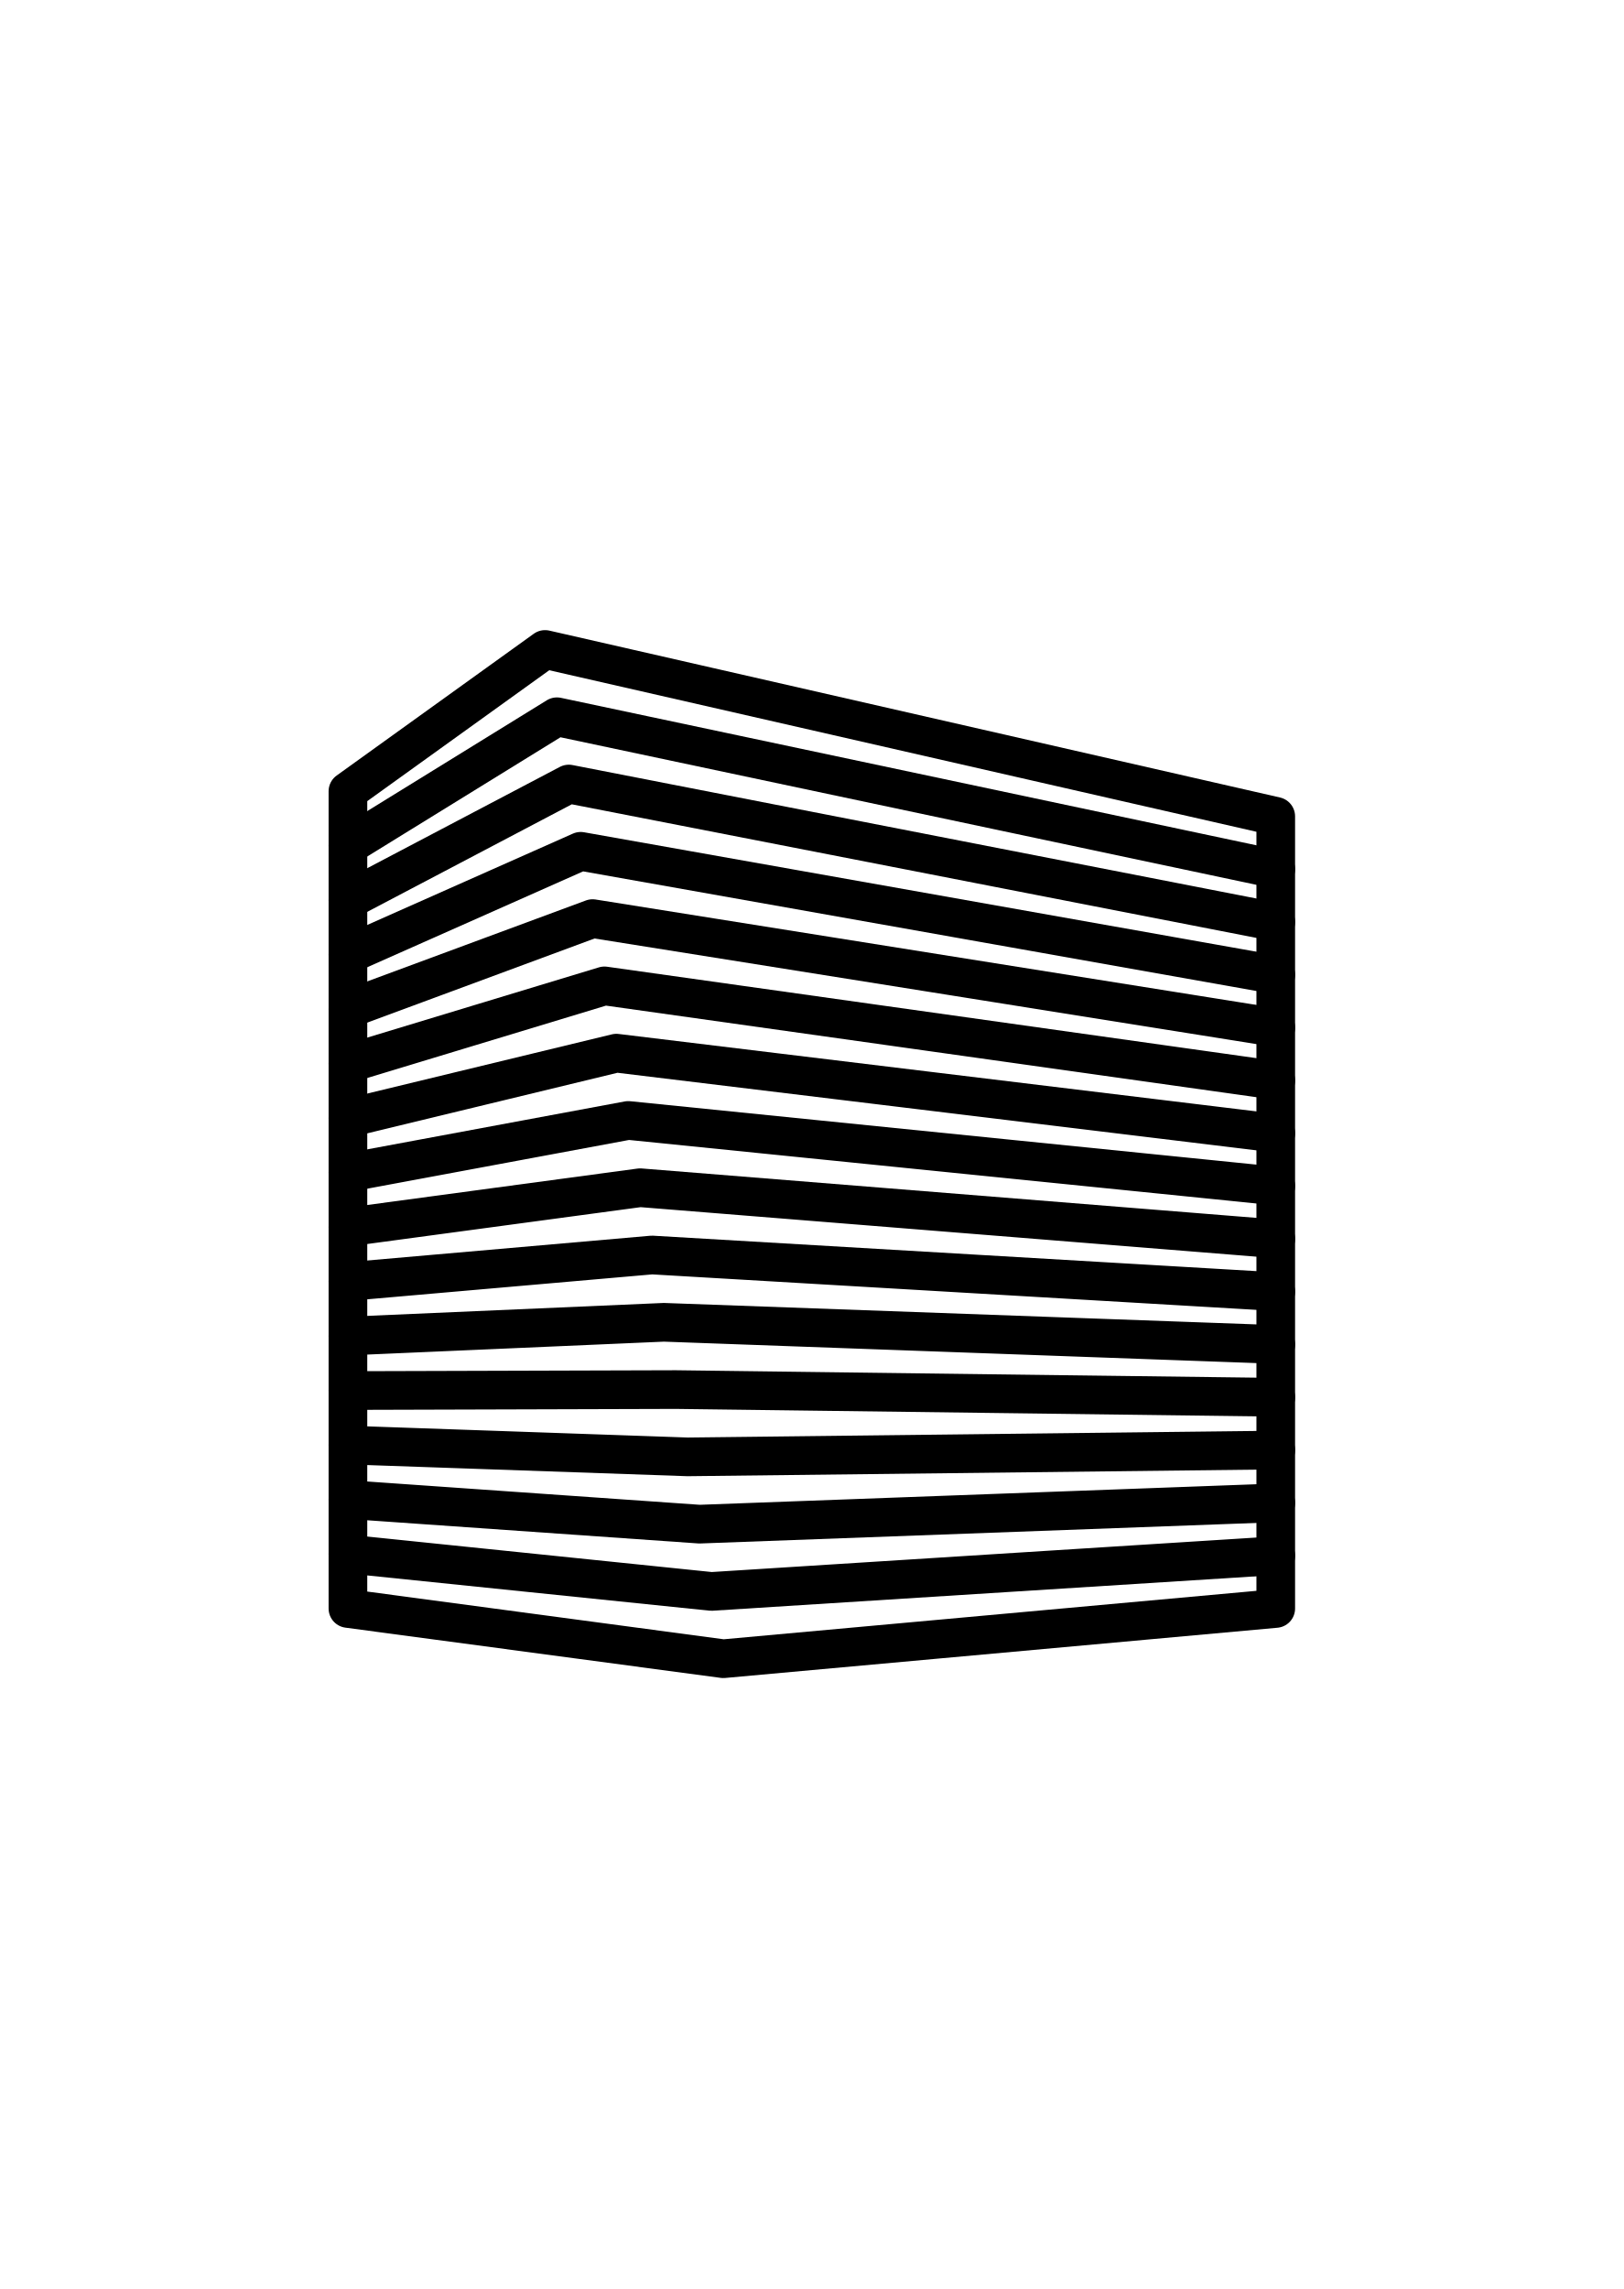
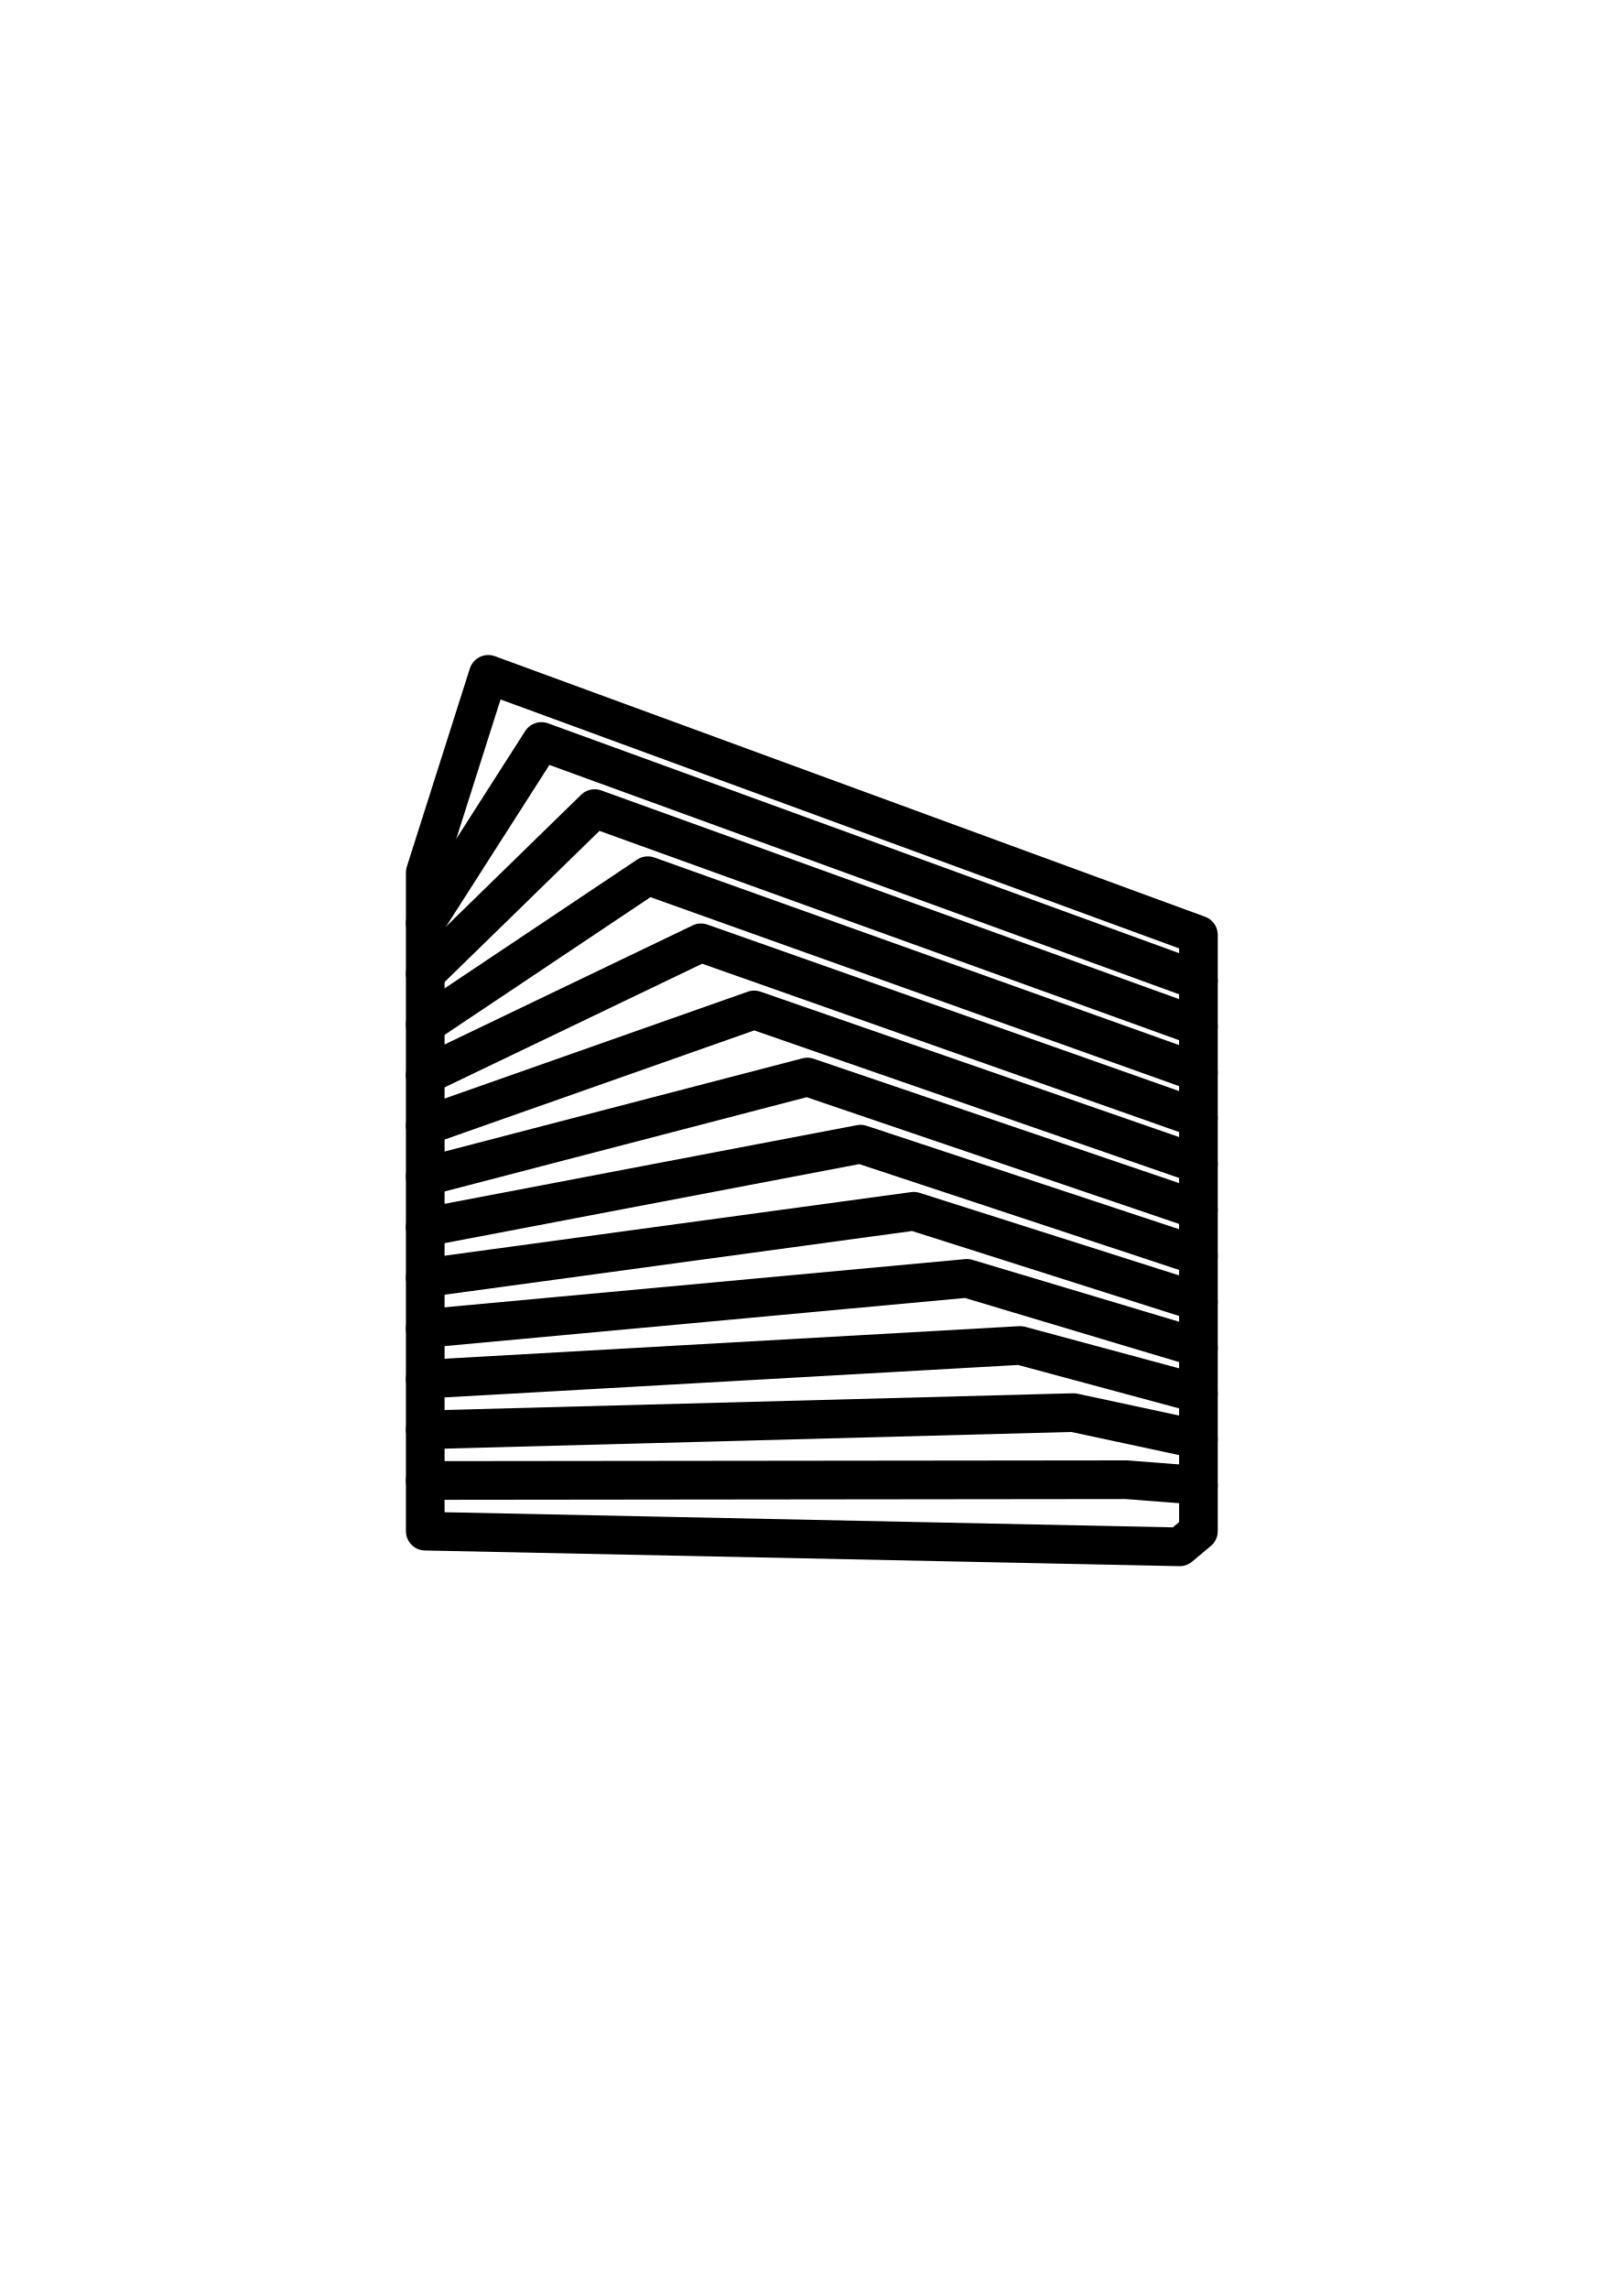
<svg xmlns="http://www.w3.org/2000/svg" version="1.1" width="105" height="148" viewbox="0 0 105 148">
  <g style="fill: none; stroke-linecap: round;stroke-linejoin: round; stroke-width: 2.5; stroke: #000;">
-     <path d="M 82.5 56.197 L36.015 46.343 L22.5 54.682" />
-     <path d="M 82.5 59.612 L36.784 50.693 L22.5 58.204" />
-     <path d="M 82.5 63.026 L37.552 55.043 L22.5 61.727" />
-     <path d="M 82.5 66.441 L38.321 59.394 L22.5 65.25" />
-     <path d="M 82.5 69.855 L39.089 63.744 L22.5 68.773" />
-     <path d="M 82.5 73.27 L39.858 68.094 L22.5 72.295" />
-     <path d="M 82.5 76.684 L40.627 72.445 L22.5 75.818" />
-     <path d="M 82.5 80.099 L41.395 76.795 L22.5 79.341" />
-     <path d="M 82.5 83.513 L42.164 81.145 L22.5 82.864" />
-     <path d="M 82.5 86.928 L42.932 85.496 L22.5 86.386" />
-     <path d="M 82.5 90.342 L43.701 89.846 L22.5 89.909" />
-     <path d="M 82.5 93.757 L44.469 94.197 L22.5 93.432" />
-     <path d="M 82.5 97.171 L45.238 98.547 L22.5 96.955" />
-     <path d="M 82.5 100.586 L46.006 102.897 L22.5 100.477" />
-     <path d="M 82.5 52.783 L82.5 104.0 L46.775 107.248 L22.5 104.0 L22.5 51.159 L35.247 41.992 Z" />
+     <path d="M 77.5 63.414 L35.015 47.942 L27.5 59.692" />
+     <path d="M 77.5 66.379 L38.454 52.281 L27.5 62.968" />
+     <path d="M 77.5 69.345 L41.893 56.62 L27.5 66.244" />
+     <path d="M 77.5 72.31 L45.333 60.96 L27.5 69.519" />
+     <path d="M 77.5 75.276 L48.772 65.299 L27.5 72.795" />
+     <path d="M 77.5 78.241 L52.211 69.638 L27.5 76.071" />
+     <path d="M 77.5 81.207 L55.651 73.978 L27.5 79.346" />
+     <path d="M 77.5 84.172 L59.09 78.317 L27.5 82.622" />
+     <path d="M 77.5 87.138 L62.529 82.656 L27.5 85.897" />
+     <path d="M 77.5 90.103 L65.968 86.995 L27.5 89.173" />
+     <path d="M 77.5 93.069 L69.408 91.335 L27.5 92.449" />
+     <path d="M 77.5 96.034 L72.847 95.674 L27.5 95.724" />
+     <path d="M 77.5 60.448 L77.5 99.0 L76.286 100.013 L27.5 99.0 L27.5 56.417 L31.575 43.602 Z" />
  </g>
</svg>
